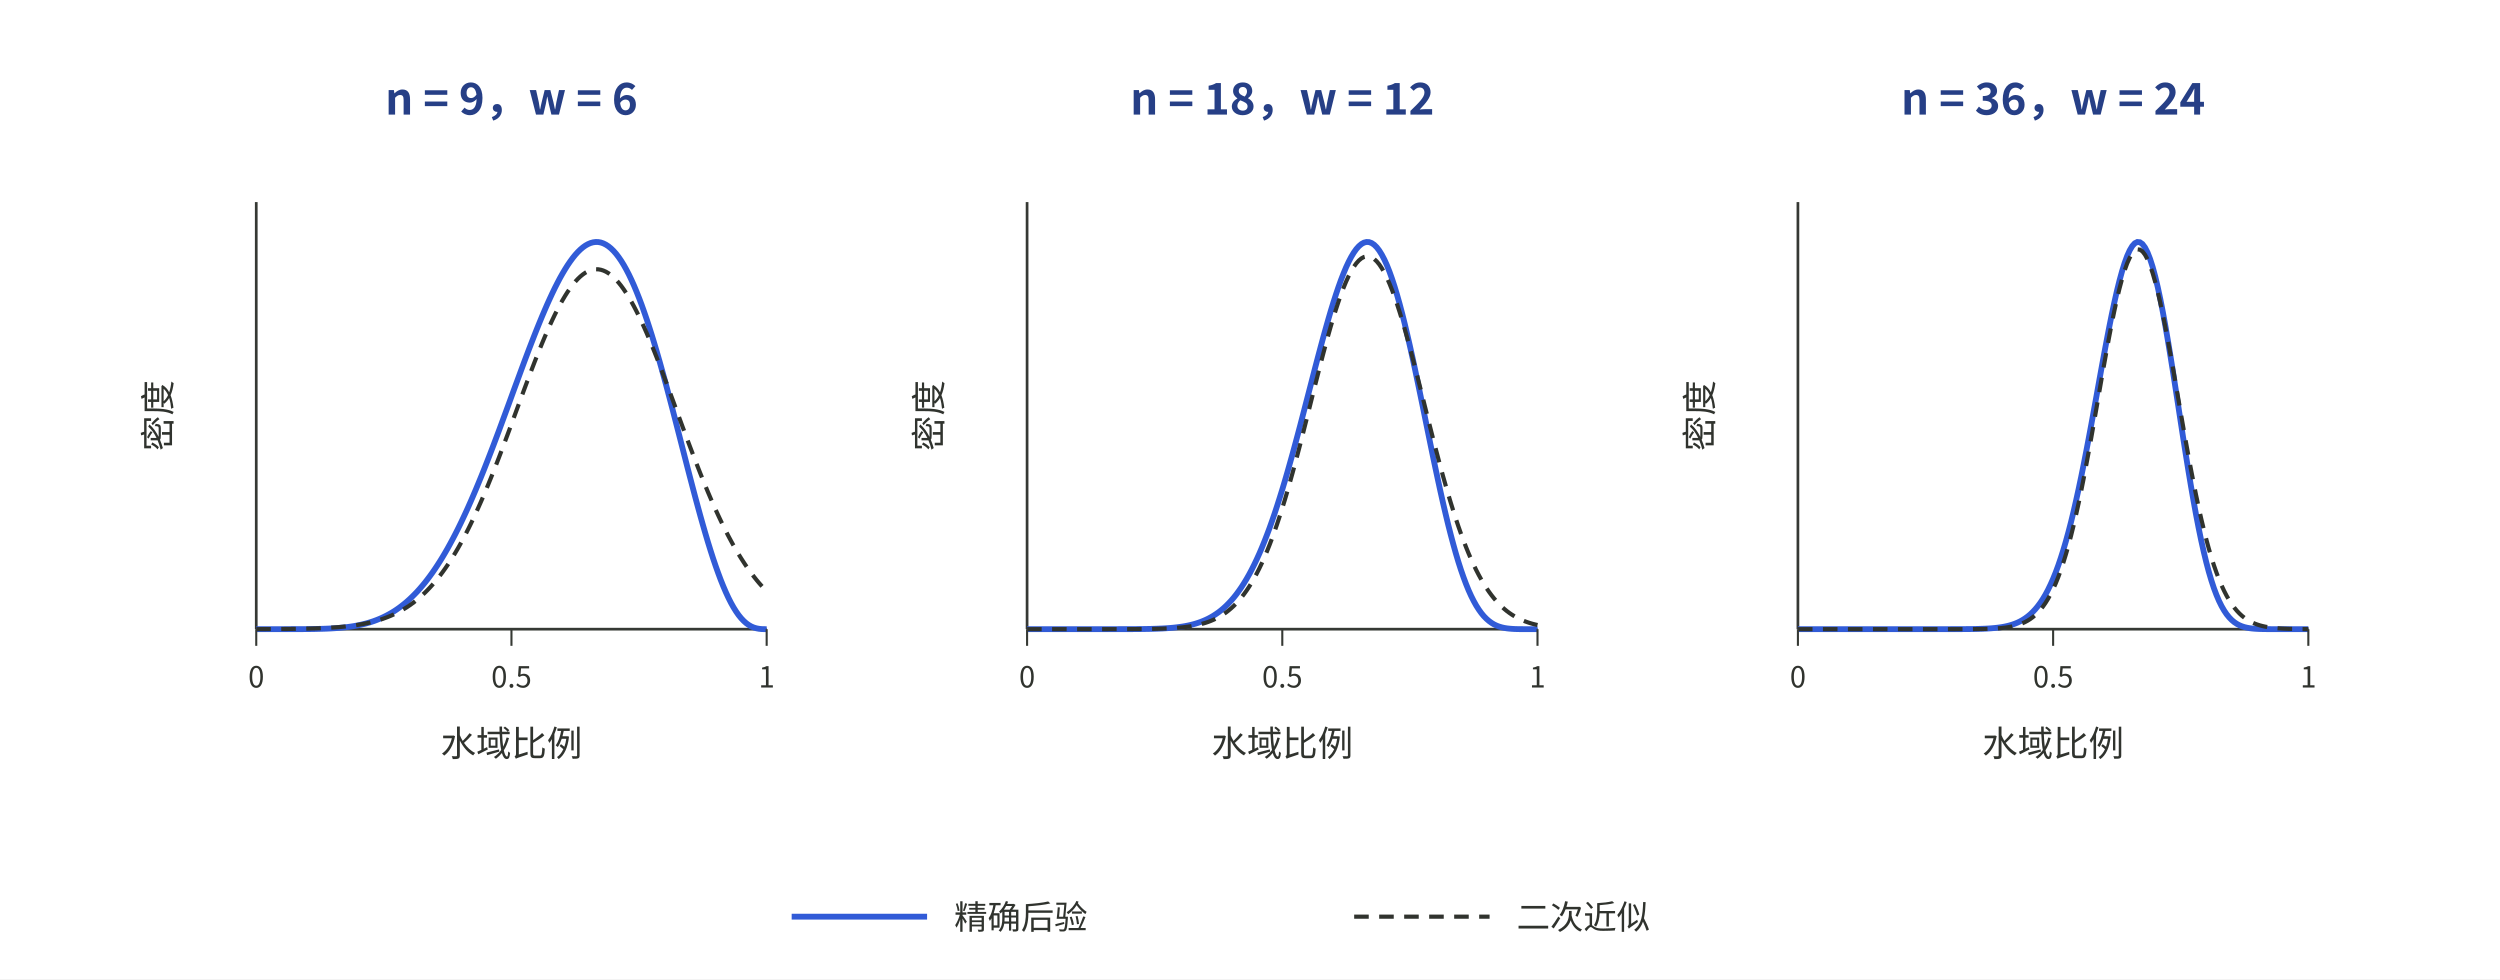
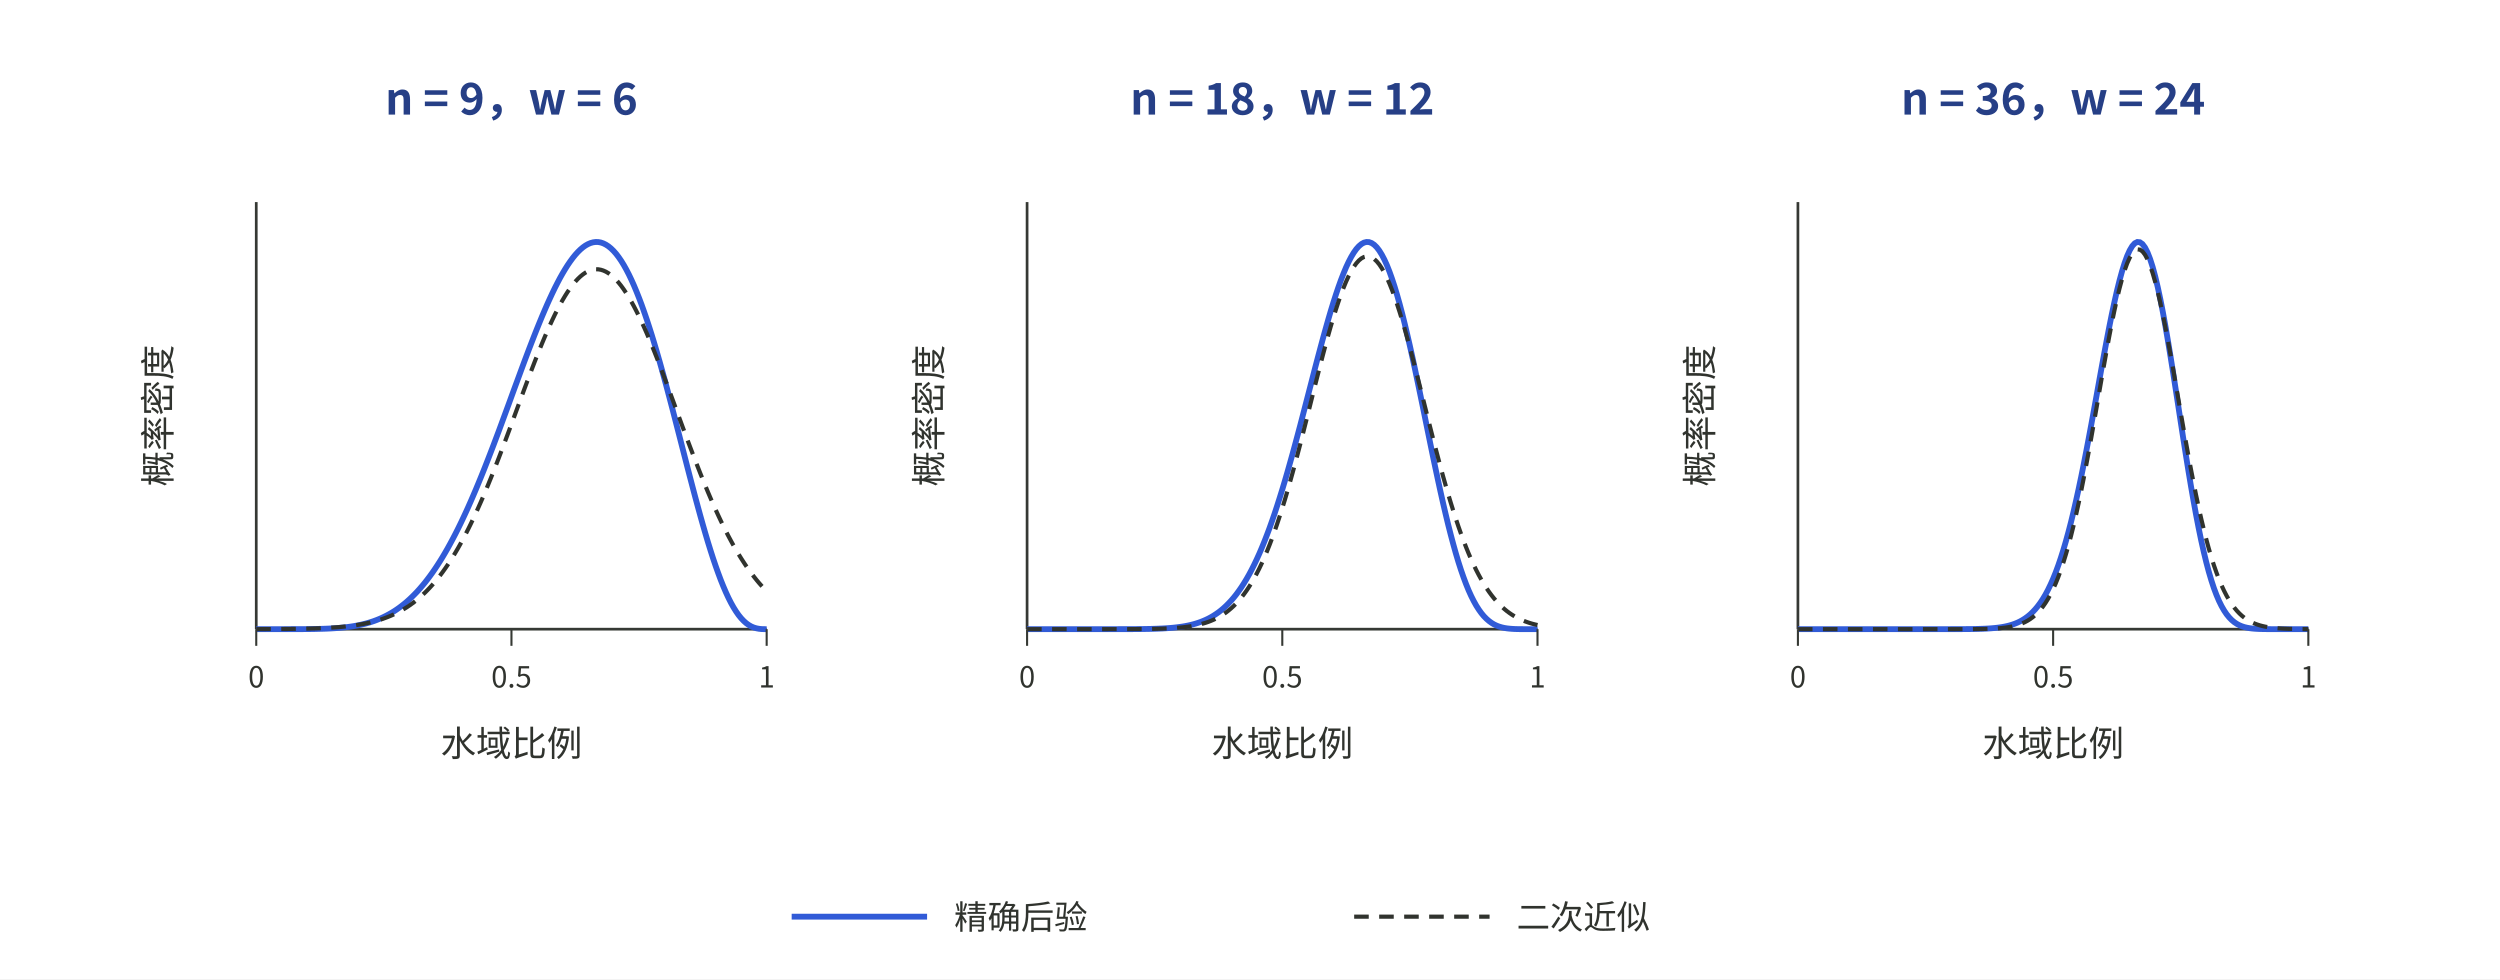
<svg xmlns="http://www.w3.org/2000/svg" width="1200" height="470" viewBox="0 0 1200 470" role="img">
  <rect width="100%" height="100%" fill="#ffffff" />
  <g id="sample-9">
    <text x="245.5" y="55" text-anchor="middle" font-family="-apple-system,BlinkMacSystemFont,PingFang SC,Noto Sans CJK SC,sans-serif" font-size="21" font-weight="700" fill="#263f86">n = 9，w = 6</text>
    <line x1="123" y1="302" x2="368" y2="302" stroke="#363934" stroke-width="1.3" />
    <line x1="123" y1="97" x2="123" y2="302" stroke="#363934" stroke-width="1.3" />
    <path d="M123 302 L124.22 302 L125.45 302 L126.67 302 L127.9 302 L129.12 302 L130.35 302 L131.57 302 L132.8 302 L134.03 302 L135.25 302 L136.47 302 L137.7 302 L138.93 302 L140.15 301.99 L141.38 301.99 L142.6 301.99 L143.82 301.98 L145.05 301.98 L146.28 301.97 L147.5 301.96 L148.72 301.95 L149.95 301.93 L151.18 301.91 L152.4 301.88 L153.62 301.85 L154.85 301.82 L156.07 301.78 L157.3 301.73 L158.53 301.67 L159.75 301.6 L160.97 301.52 L162.2 301.43 L163.43 301.33 L164.65 301.21 L165.88 301.08 L167.1 300.93 L168.32 300.76 L169.55 300.57 L170.78 300.36 L172 300.13 L173.22 299.87 L174.45 299.58 L175.68 299.27 L176.9 298.92 L178.12 298.55 L179.35 298.14 L180.57 297.69 L181.8 297.2 L183.03 296.68 L184.25 296.11 L185.47 295.5 L186.7 294.84 L187.93 294.14 L189.15 293.39 L190.38 292.58 L191.6 291.72 L192.82 290.8 L194.05 289.83 L195.28 288.8 L196.5 287.71 L197.72 286.55 L198.95 285.33 L200.18 284.05 L201.4 282.7 L202.62 281.28 L203.85 279.8 L205.07 278.24 L206.3 276.61 L207.53 274.91 L208.75 273.14 L209.97 271.3 L211.2 269.38 L212.43 267.39 L213.65 265.33 L214.88 263.19 L216.1 260.98 L217.32 258.7 L218.55 256.35 L219.78 253.92 L221 251.43 L222.22 248.87 L223.45 246.24 L224.68 243.54 L225.9 240.78 L227.12 237.96 L228.35 235.08 L229.57 232.15 L230.8 229.16 L232.03 226.12 L233.25 223.03 L234.47 219.9 L235.7 216.72 L236.93 213.51 L238.15 210.27 L239.38 207 L240.6 203.7 L241.82 200.38 L243.05 197.05 L244.28 193.71 L245.5 190.36 L246.72 187.01 L247.95 183.67 L249.18 180.34 L250.4 177.02 L251.62 173.73 L252.85 170.46 L254.07 167.23 L255.3 164.05 L256.52 160.91 L257.75 157.82 L258.98 154.79 L260.2 151.83 L261.43 148.94 L262.65 146.13 L263.88 143.41 L265.1 140.78 L266.32 138.25 L267.55 135.83 L268.77 133.51 L270 131.32 L271.23 129.25 L272.45 127.31 L273.68 125.51 L274.9 123.85 L276.12 122.33 L277.35 120.97 L278.57 119.77 L279.8 118.73 L281.02 117.86 L282.25 117.17 L283.48 116.65 L284.7 116.31 L285.93 116.15 L287.15 116.18 L288.38 116.4 L289.6 116.82 L290.82 117.43 L292.05 118.23 L293.27 119.23 L294.5 120.43 L295.73 121.82 L296.95 123.42 L298.18 125.21 L299.4 127.19 L300.62 129.37 L301.85 131.74 L303.07 134.29 L304.3 137.03 L305.52 139.95 L306.75 143.04 L307.98 146.3 L309.2 149.73 L310.43 153.31 L311.65 157.05 L312.88 160.92 L314.1 164.93 L315.32 169.07 L316.55 173.32 L317.77 177.67 L319 182.13 L320.23 186.66 L321.45 191.27 L322.68 195.94 L323.9 200.66 L325.12 205.41 L326.35 210.19 L327.57 214.97 L328.8 219.75 L330.02 224.51 L331.25 229.24 L332.48 233.92 L333.7 238.54 L334.93 243.09 L336.15 247.54 L337.38 251.9 L338.6 256.13 L339.82 260.23 L341.05 264.19 L342.27 267.99 L343.5 271.62 L344.73 275.07 L345.95 278.34 L347.18 281.4 L348.4 284.25 L349.62 286.89 L350.85 289.32 L352.07 291.51 L353.3 293.48 L354.52 295.23 L355.75 296.75 L356.98 298.05 L358.2 299.14 L359.43 300.02 L360.65 300.71 L361.88 301.23 L363.1 301.59 L364.32 301.82 L365.55 301.95 L366.77 301.99 L368 302" fill="none" stroke="#315bd7" stroke-width="2.8" />
    <path d="M123 301.98 L124.22 301.98 L125.45 301.97 L126.67 301.97 L127.9 301.96 L129.12 301.96 L130.35 301.95 L131.57 301.95 L132.8 301.94 L134.03 301.93 L135.25 301.92 L136.47 301.91 L137.7 301.9 L138.93 301.89 L140.15 301.87 L141.38 301.86 L142.6 301.84 L143.82 301.82 L145.05 301.79 L146.28 301.77 L147.5 301.74 L148.72 301.71 L149.95 301.67 L151.18 301.64 L152.4 301.59 L153.62 301.55 L154.85 301.49 L156.07 301.44 L157.3 301.37 L158.53 301.3 L159.75 301.22 L160.97 301.14 L162.2 301.05 L163.43 300.94 L164.65 300.83 L165.88 300.71 L167.1 300.57 L168.32 300.43 L169.55 300.27 L170.78 300.09 L172 299.9 L173.22 299.69 L174.45 299.47 L175.68 299.22 L176.9 298.96 L178.12 298.67 L179.35 298.36 L180.57 298.03 L181.8 297.67 L183.03 297.28 L184.25 296.86 L185.47 296.41 L186.7 295.93 L187.93 295.41 L189.15 294.86 L190.38 294.27 L191.6 293.63 L192.82 292.96 L194.05 292.23 L195.28 291.47 L196.5 290.65 L197.72 289.78 L198.95 288.86 L200.18 287.88 L201.4 286.85 L202.62 285.75 L203.85 284.6 L205.07 283.38 L206.3 282.09 L207.53 280.74 L208.75 279.32 L209.97 277.83 L211.2 276.27 L212.43 274.64 L213.65 272.93 L214.88 271.15 L216.1 269.29 L217.32 267.35 L218.55 265.33 L219.78 263.24 L221 261.07 L222.22 258.82 L223.45 256.49 L224.68 254.09 L225.9 251.61 L227.12 249.05 L228.35 246.43 L229.57 243.73 L230.8 240.96 L232.03 238.13 L233.25 235.23 L234.47 232.27 L235.7 229.25 L236.93 226.18 L238.15 223.06 L239.38 219.89 L240.6 216.69 L241.82 213.45 L243.05 210.17 L244.28 206.88 L245.5 203.56 L246.72 200.23 L247.95 196.9 L249.18 193.57 L250.4 190.24 L251.62 186.93 L252.85 183.64 L254.07 180.38 L255.3 177.16 L256.52 173.98 L257.75 170.85 L258.98 167.79 L260.2 164.79 L261.43 161.86 L262.65 159.02 L263.88 156.27 L265.1 153.61 L266.32 151.06 L267.55 148.62 L268.77 146.3 L270 144.11 L271.23 142.04 L272.45 140.11 L273.68 138.33 L274.9 136.69 L276.12 135.2 L277.35 133.88 L278.57 132.71 L279.8 131.71 L281.02 130.87 L282.25 130.2 L283.48 129.71 L284.7 129.39 L285.93 129.25 L287.15 129.27 L288.38 129.48 L289.6 129.86 L290.82 130.41 L292.05 131.13 L293.27 132.02 L294.5 133.08 L295.73 134.3 L296.95 135.68 L298.18 137.22 L299.4 138.91 L300.62 140.74 L301.85 142.71 L303.07 144.82 L304.3 147.06 L305.52 149.42 L306.75 151.9 L307.98 154.49 L309.2 157.17 L310.43 159.96 L311.65 162.83 L312.88 165.78 L314.1 168.8 L315.32 171.89 L316.55 175.04 L317.77 178.23 L319 181.47 L320.23 184.74 L321.45 188.03 L322.68 191.35 L323.9 194.68 L325.12 198.01 L326.35 201.34 L327.57 204.67 L328.8 207.98 L330.02 211.27 L331.25 214.53 L332.48 217.76 L333.7 220.95 L334.93 224.1 L336.15 227.21 L337.38 230.26 L338.6 233.26 L339.82 236.2 L341.05 239.08 L342.27 241.89 L343.5 244.64 L344.73 247.31 L345.95 249.91 L347.18 252.44 L348.4 254.9 L349.62 257.28 L350.85 259.58 L352.07 261.8 L353.3 263.95 L354.52 266.01 L355.75 268 L356.98 269.91 L358.2 271.75 L359.43 273.51 L360.65 275.19 L361.88 276.8 L363.1 278.34 L364.32 279.8 L365.55 281.2 L366.77 282.53 L368 283.79" fill="none" stroke="#30332e" stroke-width="2" stroke-dasharray="7 5" />
    <line x1="123" y1="302" x2="123" y2="310" stroke="#363934" />
    <text x="123" y="330" text-anchor="middle" font-family="-apple-system,BlinkMacSystemFont,PingFang SC,Noto Sans CJK SC,sans-serif" font-size="14" fill="#30332e">0</text>
    <line x1="245.5" y1="302" x2="245.5" y2="310" stroke="#363934" />
    <text x="245.5" y="330" text-anchor="middle" font-family="-apple-system,BlinkMacSystemFont,PingFang SC,Noto Sans CJK SC,sans-serif" font-size="14" fill="#30332e">0.5</text>
    <line x1="368" y1="302" x2="368" y2="310" stroke="#363934" />
    <text x="368" y="330" text-anchor="middle" font-family="-apple-system,BlinkMacSystemFont,PingFang SC,Noto Sans CJK SC,sans-serif" font-size="14" fill="#30332e">1</text>
    <text x="245.5" y="363" text-anchor="middle" font-family="-apple-system,BlinkMacSystemFont,PingFang SC,Noto Sans CJK SC,sans-serif" font-size="17" fill="#30332e">水域比例</text>
-     <text x="82" y="199.5" transform="rotate(-90 82 199.5)" text-anchor="middle" font-family="-apple-system,BlinkMacSystemFont,PingFang SC,Noto Sans CJK SC,sans-serif" font-size="17" fill="#30332e">密度</text>
+     <text x="82" y="199.5" transform="rotate(-90 82 199.5)" text-anchor="middle" font-family="-apple-system,BlinkMacSystemFont,PingFang SC,Noto Sans CJK SC,sans-serif" font-size="17" fill="#30332e">概率密度</text>
  </g>
  <g id="sample-18">
    <text x="615.5" y="55" text-anchor="middle" font-family="-apple-system,BlinkMacSystemFont,PingFang SC,Noto Sans CJK SC,sans-serif" font-size="21" font-weight="700" fill="#263f86">n = 18，w = 12</text>
    <line x1="493" y1="302" x2="738" y2="302" stroke="#363934" stroke-width="1.3" />
    <line x1="493" y1="97" x2="493" y2="302" stroke="#363934" stroke-width="1.3" />
    <path d="M493 302 L494.23 302 L495.45 302 L496.68 302 L497.9 302 L499.12 302 L500.35 302 L501.57 302 L502.8 302 L504.02 302 L505.25 302 L506.48 302 L507.7 302 L508.93 302 L510.15 302 L511.38 302 L512.6 302 L513.83 302 L515.05 302 L516.27 302 L517.5 302 L518.73 302 L519.95 302 L521.17 302 L522.4 302 L523.62 302 L524.85 302 L526.08 302 L527.3 302 L528.52 302 L529.75 302 L530.98 302 L532.2 302 L533.42 302 L534.65 302 L535.88 302 L537.1 301.99 L538.33 301.99 L539.55 301.99 L540.77 301.99 L542 301.98 L543.23 301.98 L544.45 301.97 L545.67 301.96 L546.9 301.95 L548.12 301.94 L549.35 301.92 L550.58 301.9 L551.8 301.88 L553.02 301.85 L554.25 301.81 L555.48 301.77 L556.7 301.72 L557.92 301.67 L559.15 301.6 L560.38 301.52 L561.6 301.43 L562.83 301.33 L564.05 301.2 L565.27 301.06 L566.5 300.9 L567.73 300.72 L568.95 300.51 L570.17 300.27 L571.4 300 L572.62 299.69 L573.85 299.35 L575.08 298.96 L576.3 298.53 L577.52 298.05 L578.75 297.52 L579.98 296.93 L581.2 296.28 L582.42 295.56 L583.65 294.76 L584.88 293.9 L586.1 292.95 L587.33 291.91 L588.55 290.79 L589.77 289.56 L591 288.24 L592.23 286.81 L593.45 285.27 L594.67 283.61 L595.9 281.84 L597.12 279.93 L598.35 277.91 L599.58 275.75 L600.8 273.45 L602.02 271.02 L603.25 268.44 L604.48 265.73 L605.7 262.87 L606.92 259.87 L608.15 256.72 L609.38 253.44 L610.6 250.01 L611.83 246.44 L613.05 242.73 L614.27 238.9 L615.5 234.94 L616.73 230.85 L617.95 226.66 L619.17 222.35 L620.4 217.95 L621.62 213.47 L622.85 208.9 L624.08 204.28 L625.3 199.6 L626.52 194.88 L627.75 190.14 L628.98 185.4 L630.2 180.66 L631.42 175.95 L632.65 171.28 L633.88 166.67 L635.1 162.15 L636.33 157.73 L637.55 153.42 L638.77 149.26 L640 145.25 L641.23 141.42 L642.45 137.8 L643.67 134.39 L644.9 131.22 L646.12 128.31 L647.35 125.67 L648.58 123.32 L649.8 121.28 L651.02 119.56 L652.25 118.18 L653.48 117.14 L654.7 116.46 L655.92 116.15 L657.15 116.21 L658.38 116.66 L659.6 117.48 L660.83 118.69 L662.05 120.28 L663.27 122.26 L664.5 124.61 L665.73 127.32 L666.95 130.4 L668.17 133.82 L669.4 137.57 L670.62 141.64 L671.85 146.01 L673.08 150.66 L674.3 155.56 L675.52 160.7 L676.75 166.04 L677.98 171.57 L679.2 177.24 L680.42 183.05 L681.65 188.95 L682.88 194.91 L684.1 200.91 L685.33 206.92 L686.55 212.9 L687.77 218.83 L689 224.68 L690.23 230.42 L691.45 236.03 L692.67 241.47 L693.9 246.74 L695.12 251.8 L696.35 256.64 L697.58 261.25 L698.8 265.6 L700.02 269.69 L701.25 273.52 L702.48 277.06 L703.7 280.33 L704.92 283.33 L706.15 286.04 L707.38 288.49 L708.6 290.68 L709.83 292.61 L711.05 294.31 L712.27 295.78 L713.5 297.03 L714.73 298.1 L715.95 298.99 L717.17 299.72 L718.4 300.31 L719.62 300.77 L720.85 301.13 L722.08 301.41 L723.3 301.61 L724.52 301.75 L725.75 301.85 L726.98 301.92 L728.2 301.96 L729.42 301.98 L730.65 301.99 L731.88 302 L733.1 302 L734.33 302 L735.55 302 L736.77 302 L738 302" fill="none" stroke="#315bd7" stroke-width="2.8" />
    <path d="M493 302 L494.23 302 L495.45 302 L496.68 302 L497.9 302 L499.12 302 L500.35 302 L501.57 302 L502.8 302 L504.02 302 L505.25 302 L506.48 302 L507.7 302 L508.93 302 L510.15 302 L511.38 302 L512.6 302 L513.83 302 L515.05 302 L516.27 302 L517.5 302 L518.73 302 L519.95 302 L521.17 302 L522.4 302 L523.62 302 L524.85 302 L526.08 302 L527.3 302 L528.52 302 L529.75 302 L530.98 302 L532.2 301.99 L533.42 301.99 L534.65 301.99 L535.88 301.99 L537.1 301.99 L538.33 301.99 L539.55 301.98 L540.77 301.98 L542 301.97 L543.23 301.97 L544.45 301.96 L545.67 301.95 L546.9 301.94 L548.12 301.93 L549.35 301.92 L550.58 301.91 L551.8 301.89 L553.02 301.87 L554.25 301.84 L555.48 301.81 L556.7 301.78 L557.92 301.74 L559.15 301.69 L560.38 301.64 L561.6 301.58 L562.83 301.51 L564.05 301.43 L565.27 301.33 L566.5 301.23 L567.73 301.1 L568.95 300.96 L570.17 300.8 L571.4 300.62 L572.62 300.42 L573.85 300.18 L575.08 299.92 L576.3 299.62 L577.52 299.29 L578.75 298.92 L579.98 298.5 L581.2 298.03 L582.42 297.51 L583.65 296.93 L584.88 296.29 L586.1 295.58 L587.33 294.8 L588.55 293.94 L589.77 292.99 L591 291.95 L592.23 290.82 L593.45 289.58 L594.67 288.24 L595.9 286.77 L597.12 285.19 L598.35 283.48 L599.58 281.64 L600.8 279.66 L602.02 277.54 L603.25 275.27 L604.48 272.84 L605.7 270.27 L606.92 267.53 L608.15 264.64 L609.38 261.58 L610.6 258.36 L611.83 254.98 L613.05 251.44 L614.27 247.75 L615.5 243.9 L616.73 239.91 L617.95 235.77 L619.17 231.5 L620.4 227.11 L621.62 222.61 L622.85 218.01 L624.08 213.32 L625.3 208.56 L626.52 203.74 L627.75 198.88 L628.98 194 L630.2 189.11 L631.42 184.25 L632.65 179.43 L633.88 174.66 L635.1 169.98 L636.33 165.4 L637.55 160.95 L638.77 156.65 L640 152.52 L641.23 148.58 L642.45 144.86 L643.67 141.38 L644.9 138.15 L646.12 135.19 L647.35 132.52 L648.58 130.16 L649.8 128.12 L651.02 126.41 L652.25 125.04 L653.48 124.02 L654.7 123.36 L655.92 123.06 L657.15 123.12 L658.38 123.54 L659.6 124.32 L660.83 125.46 L662.05 126.94 L663.27 128.76 L664.5 130.91 L665.73 133.38 L666.95 136.14 L668.17 139.19 L669.4 142.51 L670.62 146.08 L671.85 149.87 L673.08 153.87 L674.3 158.06 L675.52 162.42 L676.75 166.91 L677.98 171.53 L679.2 176.24 L680.42 181.03 L681.65 185.87 L682.88 190.74 L684.1 195.63 L685.33 200.5 L686.55 205.35 L687.77 210.15 L689 214.89 L690.23 219.55 L691.45 224.12 L692.67 228.59 L693.9 232.94 L695.12 237.16 L696.35 241.25 L697.58 245.2 L698.8 249 L700.02 252.64 L701.25 256.13 L702.48 259.45 L703.7 262.62 L704.92 265.62 L706.15 268.46 L707.38 271.14 L708.6 273.67 L709.83 276.04 L711.05 278.26 L712.27 280.34 L713.5 282.27 L714.73 284.07 L715.95 285.73 L717.17 287.27 L718.4 288.7 L719.62 290.01 L720.85 291.21 L722.08 292.31 L723.3 293.32 L724.52 294.23 L725.75 295.07 L726.98 295.83 L728.2 296.51 L729.42 297.13 L730.65 297.69 L731.88 298.19 L733.1 298.64 L734.33 299.05 L735.55 299.41 L736.77 299.73 L738 300.01" fill="none" stroke="#30332e" stroke-width="2" stroke-dasharray="7 5" />
    <line x1="493" y1="302" x2="493" y2="310" stroke="#363934" />
    <text x="493" y="330" text-anchor="middle" font-family="-apple-system,BlinkMacSystemFont,PingFang SC,Noto Sans CJK SC,sans-serif" font-size="14" fill="#30332e">0</text>
    <line x1="615.5" y1="302" x2="615.5" y2="310" stroke="#363934" />
    <text x="615.5" y="330" text-anchor="middle" font-family="-apple-system,BlinkMacSystemFont,PingFang SC,Noto Sans CJK SC,sans-serif" font-size="14" fill="#30332e">0.5</text>
    <line x1="738" y1="302" x2="738" y2="310" stroke="#363934" />
    <text x="738" y="330" text-anchor="middle" font-family="-apple-system,BlinkMacSystemFont,PingFang SC,Noto Sans CJK SC,sans-serif" font-size="14" fill="#30332e">1</text>
    <text x="615.5" y="363" text-anchor="middle" font-family="-apple-system,BlinkMacSystemFont,PingFang SC,Noto Sans CJK SC,sans-serif" font-size="17" fill="#30332e">水域比例</text>
-     <text x="452" y="199.5" transform="rotate(-90 452 199.5)" text-anchor="middle" font-family="-apple-system,BlinkMacSystemFont,PingFang SC,Noto Sans CJK SC,sans-serif" font-size="17" fill="#30332e">密度</text>
+     <text x="452" y="199.5" transform="rotate(-90 452 199.5)" text-anchor="middle" font-family="-apple-system,BlinkMacSystemFont,PingFang SC,Noto Sans CJK SC,sans-serif" font-size="17" fill="#30332e">概率密度</text>
  </g>
  <g id="sample-36">
    <text x="985.5" y="55" text-anchor="middle" font-family="-apple-system,BlinkMacSystemFont,PingFang SC,Noto Sans CJK SC,sans-serif" font-size="21" font-weight="700" fill="#263f86">n = 36，w = 24</text>
    <line x1="863" y1="302" x2="1108" y2="302" stroke="#363934" stroke-width="1.3" />
    <line x1="863" y1="97" x2="863" y2="302" stroke="#363934" stroke-width="1.3" />
    <path d="M863 302 L864.23 302 L865.45 302 L866.67 302 L867.9 302 L869.12 302 L870.35 302 L871.58 302 L872.8 302 L874.02 302 L875.25 302 L876.48 302 L877.7 302 L878.92 302 L880.15 302 L881.38 302 L882.6 302 L883.83 302 L885.05 302 L886.27 302 L887.5 302 L888.73 302 L889.95 302 L891.17 302 L892.4 302 L893.62 302 L894.85 302 L896.08 302 L897.3 302 L898.52 302 L899.75 302 L900.98 302 L902.2 302 L903.42 302 L904.65 302 L905.88 302 L907.1 302 L908.33 302 L909.55 302 L910.77 302 L912 302 L913.23 302 L914.45 302 L915.67 302 L916.9 302 L918.12 302 L919.35 302 L920.58 302 L921.8 302 L923.02 302 L924.25 302 L925.48 302 L926.7 302 L927.92 302 L929.15 302 L930.38 302 L931.6 302 L932.83 302 L934.05 302 L935.27 302 L936.5 301.99 L937.73 301.99 L938.95 301.99 L940.17 301.98 L941.4 301.98 L942.62 301.97 L943.85 301.96 L945.08 301.95 L946.3 301.94 L947.52 301.92 L948.75 301.89 L949.98 301.86 L951.2 301.82 L952.42 301.78 L953.65 301.72 L954.88 301.65 L956.1 301.56 L957.33 301.45 L958.55 301.32 L959.77 301.17 L961 300.98 L962.23 300.76 L963.45 300.49 L964.67 300.18 L965.9 299.81 L967.12 299.38 L968.35 298.88 L969.58 298.29 L970.8 297.61 L972.02 296.84 L973.25 295.94 L974.48 294.92 L975.7 293.76 L976.92 292.45 L978.15 290.97 L979.38 289.31 L980.6 287.45 L981.83 285.39 L983.05 283.1 L984.27 280.57 L985.5 277.8 L986.73 274.76 L987.95 271.45 L989.17 267.87 L990.4 263.99 L991.62 259.83 L992.85 255.37 L994.08 250.62 L995.3 245.58 L996.52 240.26 L997.75 234.68 L998.98 228.84 L1000.2 222.78 L1001.42 216.51 L1002.65 210.06 L1003.88 203.46 L1005.1 196.76 L1006.33 190 L1007.55 183.22 L1008.77 176.46 L1010 169.79 L1011.23 163.26 L1012.45 156.92 L1013.67 150.84 L1014.9 145.07 L1016.12 139.67 L1017.35 134.7 L1018.58 130.21 L1019.8 126.27 L1021.02 122.91 L1022.25 120.18 L1023.48 118.12 L1024.7 116.77 L1025.92 116.15 L1027.15 116.28 L1028.38 117.16 L1029.6 118.8 L1030.83 121.2 L1032.05 124.33 L1033.28 128.17 L1034.5 132.68 L1035.72 137.83 L1036.95 143.55 L1038.17 149.81 L1039.4 156.53 L1040.62 163.64 L1041.85 171.08 L1043.08 178.76 L1044.3 186.62 L1045.53 194.57 L1046.75 202.54 L1047.97 210.46 L1049.2 218.25 L1050.42 225.86 L1051.65 233.23 L1052.88 240.29 L1054.1 247.01 L1055.33 253.36 L1056.55 259.28 L1057.78 264.78 L1059 269.83 L1060.22 274.43 L1061.45 278.58 L1062.67 282.29 L1063.9 285.57 L1065.12 288.44 L1066.35 290.93 L1067.58 293.06 L1068.8 294.87 L1070.03 296.38 L1071.25 297.63 L1072.47 298.65 L1073.7 299.47 L1074.92 300.12 L1076.15 300.63 L1077.38 301.02 L1078.6 301.31 L1079.83 301.53 L1081.05 301.68 L1082.28 301.79 L1083.5 301.87 L1084.72 301.92 L1085.95 301.95 L1087.17 301.97 L1088.4 301.98 L1089.62 301.99 L1090.85 302 L1092.08 302 L1093.3 302 L1094.53 302 L1095.75 302 L1096.97 302 L1098.2 302 L1099.42 302 L1100.65 302 L1101.88 302 L1103.1 302 L1104.33 302 L1105.55 302 L1106.78 302 L1108 302" fill="none" stroke="#315bd7" stroke-width="2.8" />
    <path d="M863 302 L864.23 302 L865.45 302 L866.67 302 L867.9 302 L869.12 302 L870.35 302 L871.58 302 L872.8 302 L874.02 302 L875.25 302 L876.48 302 L877.7 302 L878.92 302 L880.15 302 L881.38 302 L882.6 302 L883.83 302 L885.05 302 L886.27 302 L887.5 302 L888.73 302 L889.95 302 L891.17 302 L892.4 302 L893.62 302 L894.85 302 L896.08 302 L897.3 302 L898.52 302 L899.75 302 L900.98 302 L902.2 302 L903.42 302 L904.65 302 L905.88 302 L907.1 302 L908.33 302 L909.55 302 L910.77 302 L912 302 L913.23 302 L914.45 302 L915.67 302 L916.9 302 L918.12 302 L919.35 302 L920.58 302 L921.8 302 L923.02 302 L924.25 302 L925.48 302 L926.7 302 L927.92 302 L929.15 302 L930.38 302 L931.6 302 L932.83 302 L934.05 302 L935.27 302 L936.5 302 L937.73 302 L938.95 301.99 L940.17 301.99 L941.4 301.99 L942.62 301.99 L943.85 301.98 L945.08 301.98 L946.3 301.97 L947.52 301.96 L948.75 301.95 L949.98 301.93 L951.2 301.91 L952.42 301.89 L953.65 301.85 L954.88 301.81 L956.1 301.77 L957.33 301.7 L958.55 301.63 L959.77 301.54 L961 301.43 L962.23 301.29 L963.45 301.12 L964.67 300.92 L965.9 300.68 L967.12 300.39 L968.35 300.05 L969.58 299.64 L970.8 299.16 L972.02 298.59 L973.25 297.93 L974.48 297.16 L975.7 296.27 L976.92 295.24 L978.15 294.05 L979.38 292.7 L980.6 291.16 L981.83 289.41 L983.05 287.45 L984.27 285.24 L985.5 282.78 L986.73 280.05 L987.95 277.03 L989.17 273.71 L990.4 270.07 L991.62 266.12 L992.85 261.84 L994.08 257.23 L995.3 252.29 L996.52 247.03 L997.75 241.46 L998.98 235.59 L1000.2 229.45 L1001.42 223.06 L1002.65 216.46 L1003.88 209.68 L1005.1 202.77 L1006.33 195.77 L1007.55 188.73 L1008.77 181.72 L1010 174.79 L1011.23 168 L1012.45 161.42 L1013.67 155.12 L1014.9 149.15 L1016.12 143.58 L1017.35 138.48 L1018.58 133.89 L1019.8 129.87 L1021.02 126.47 L1022.25 123.72 L1023.48 121.66 L1024.7 120.32 L1025.92 119.7 L1027.15 119.83 L1028.38 120.69 L1029.6 122.27 L1030.83 124.56 L1032.05 127.53 L1033.28 131.14 L1034.5 135.36 L1035.72 140.12 L1036.95 145.39 L1038.17 151.1 L1039.4 157.18 L1040.62 163.59 L1041.85 170.24 L1043.08 177.08 L1044.3 184.05 L1045.53 191.08 L1046.75 198.11 L1047.97 205.08 L1049.2 211.96 L1050.42 218.68 L1051.65 225.22 L1052.88 231.53 L1054.1 237.58 L1055.33 243.35 L1056.55 248.82 L1057.78 253.97 L1059 258.8 L1060.22 263.3 L1061.45 267.47 L1062.67 271.32 L1063.9 274.85 L1065.12 278.07 L1066.35 280.99 L1067.58 283.63 L1068.8 286.01 L1070.03 288.13 L1071.25 290.02 L1072.47 291.69 L1073.7 293.17 L1074.92 294.46 L1076.15 295.6 L1077.38 296.58 L1078.6 297.43 L1079.83 298.16 L1081.05 298.79 L1082.28 299.33 L1083.5 299.78 L1084.72 300.17 L1085.95 300.49 L1087.17 300.77 L1088.4 300.99 L1089.62 301.18 L1090.85 301.34 L1092.08 301.47 L1093.3 301.57 L1094.53 301.66 L1095.75 301.73 L1096.97 301.78 L1098.2 301.83 L1099.42 301.87 L1100.65 301.89 L1101.88 301.92 L1103.1 301.94 L1104.33 301.95 L1105.55 301.96 L1106.78 301.97 L1108 301.98" fill="none" stroke="#30332e" stroke-width="2" stroke-dasharray="7 5" />
    <line x1="863" y1="302" x2="863" y2="310" stroke="#363934" />
    <text x="863" y="330" text-anchor="middle" font-family="-apple-system,BlinkMacSystemFont,PingFang SC,Noto Sans CJK SC,sans-serif" font-size="14" fill="#30332e">0</text>
    <line x1="985.5" y1="302" x2="985.5" y2="310" stroke="#363934" />
    <text x="985.5" y="330" text-anchor="middle" font-family="-apple-system,BlinkMacSystemFont,PingFang SC,Noto Sans CJK SC,sans-serif" font-size="14" fill="#30332e">0.5</text>
    <line x1="1108" y1="302" x2="1108" y2="310" stroke="#363934" />
    <text x="1108" y="330" text-anchor="middle" font-family="-apple-system,BlinkMacSystemFont,PingFang SC,Noto Sans CJK SC,sans-serif" font-size="14" fill="#30332e">1</text>
    <text x="985.5" y="363" text-anchor="middle" font-family="-apple-system,BlinkMacSystemFont,PingFang SC,Noto Sans CJK SC,sans-serif" font-size="17" fill="#30332e">水域比例</text>
-     <text x="822" y="199.5" transform="rotate(-90 822 199.5)" text-anchor="middle" font-family="-apple-system,BlinkMacSystemFont,PingFang SC,Noto Sans CJK SC,sans-serif" font-size="17" fill="#30332e">密度</text>
+     <text x="822" y="199.5" transform="rotate(-90 822 199.5)" text-anchor="middle" font-family="-apple-system,BlinkMacSystemFont,PingFang SC,Noto Sans CJK SC,sans-serif" font-size="17" fill="#30332e">概率密度</text>
  </g>
  <line x1="380" y1="440" x2="445" y2="440" stroke="#315bd7" stroke-width="2.8" />
  <text x="458" y="446" font-family="-apple-system,BlinkMacSystemFont,PingFang SC,Noto Sans CJK SC,sans-serif" font-size="16" fill="#30332e">精确后验</text>
  <line x1="650" y1="440" x2="715" y2="440" stroke="#30332e" stroke-width="2" stroke-dasharray="7 5" />
  <text x="728" y="446" font-family="-apple-system,BlinkMacSystemFont,PingFang SC,Noto Sans CJK SC,sans-serif" font-size="16" fill="#30332e">二次近似</text>
</svg>
